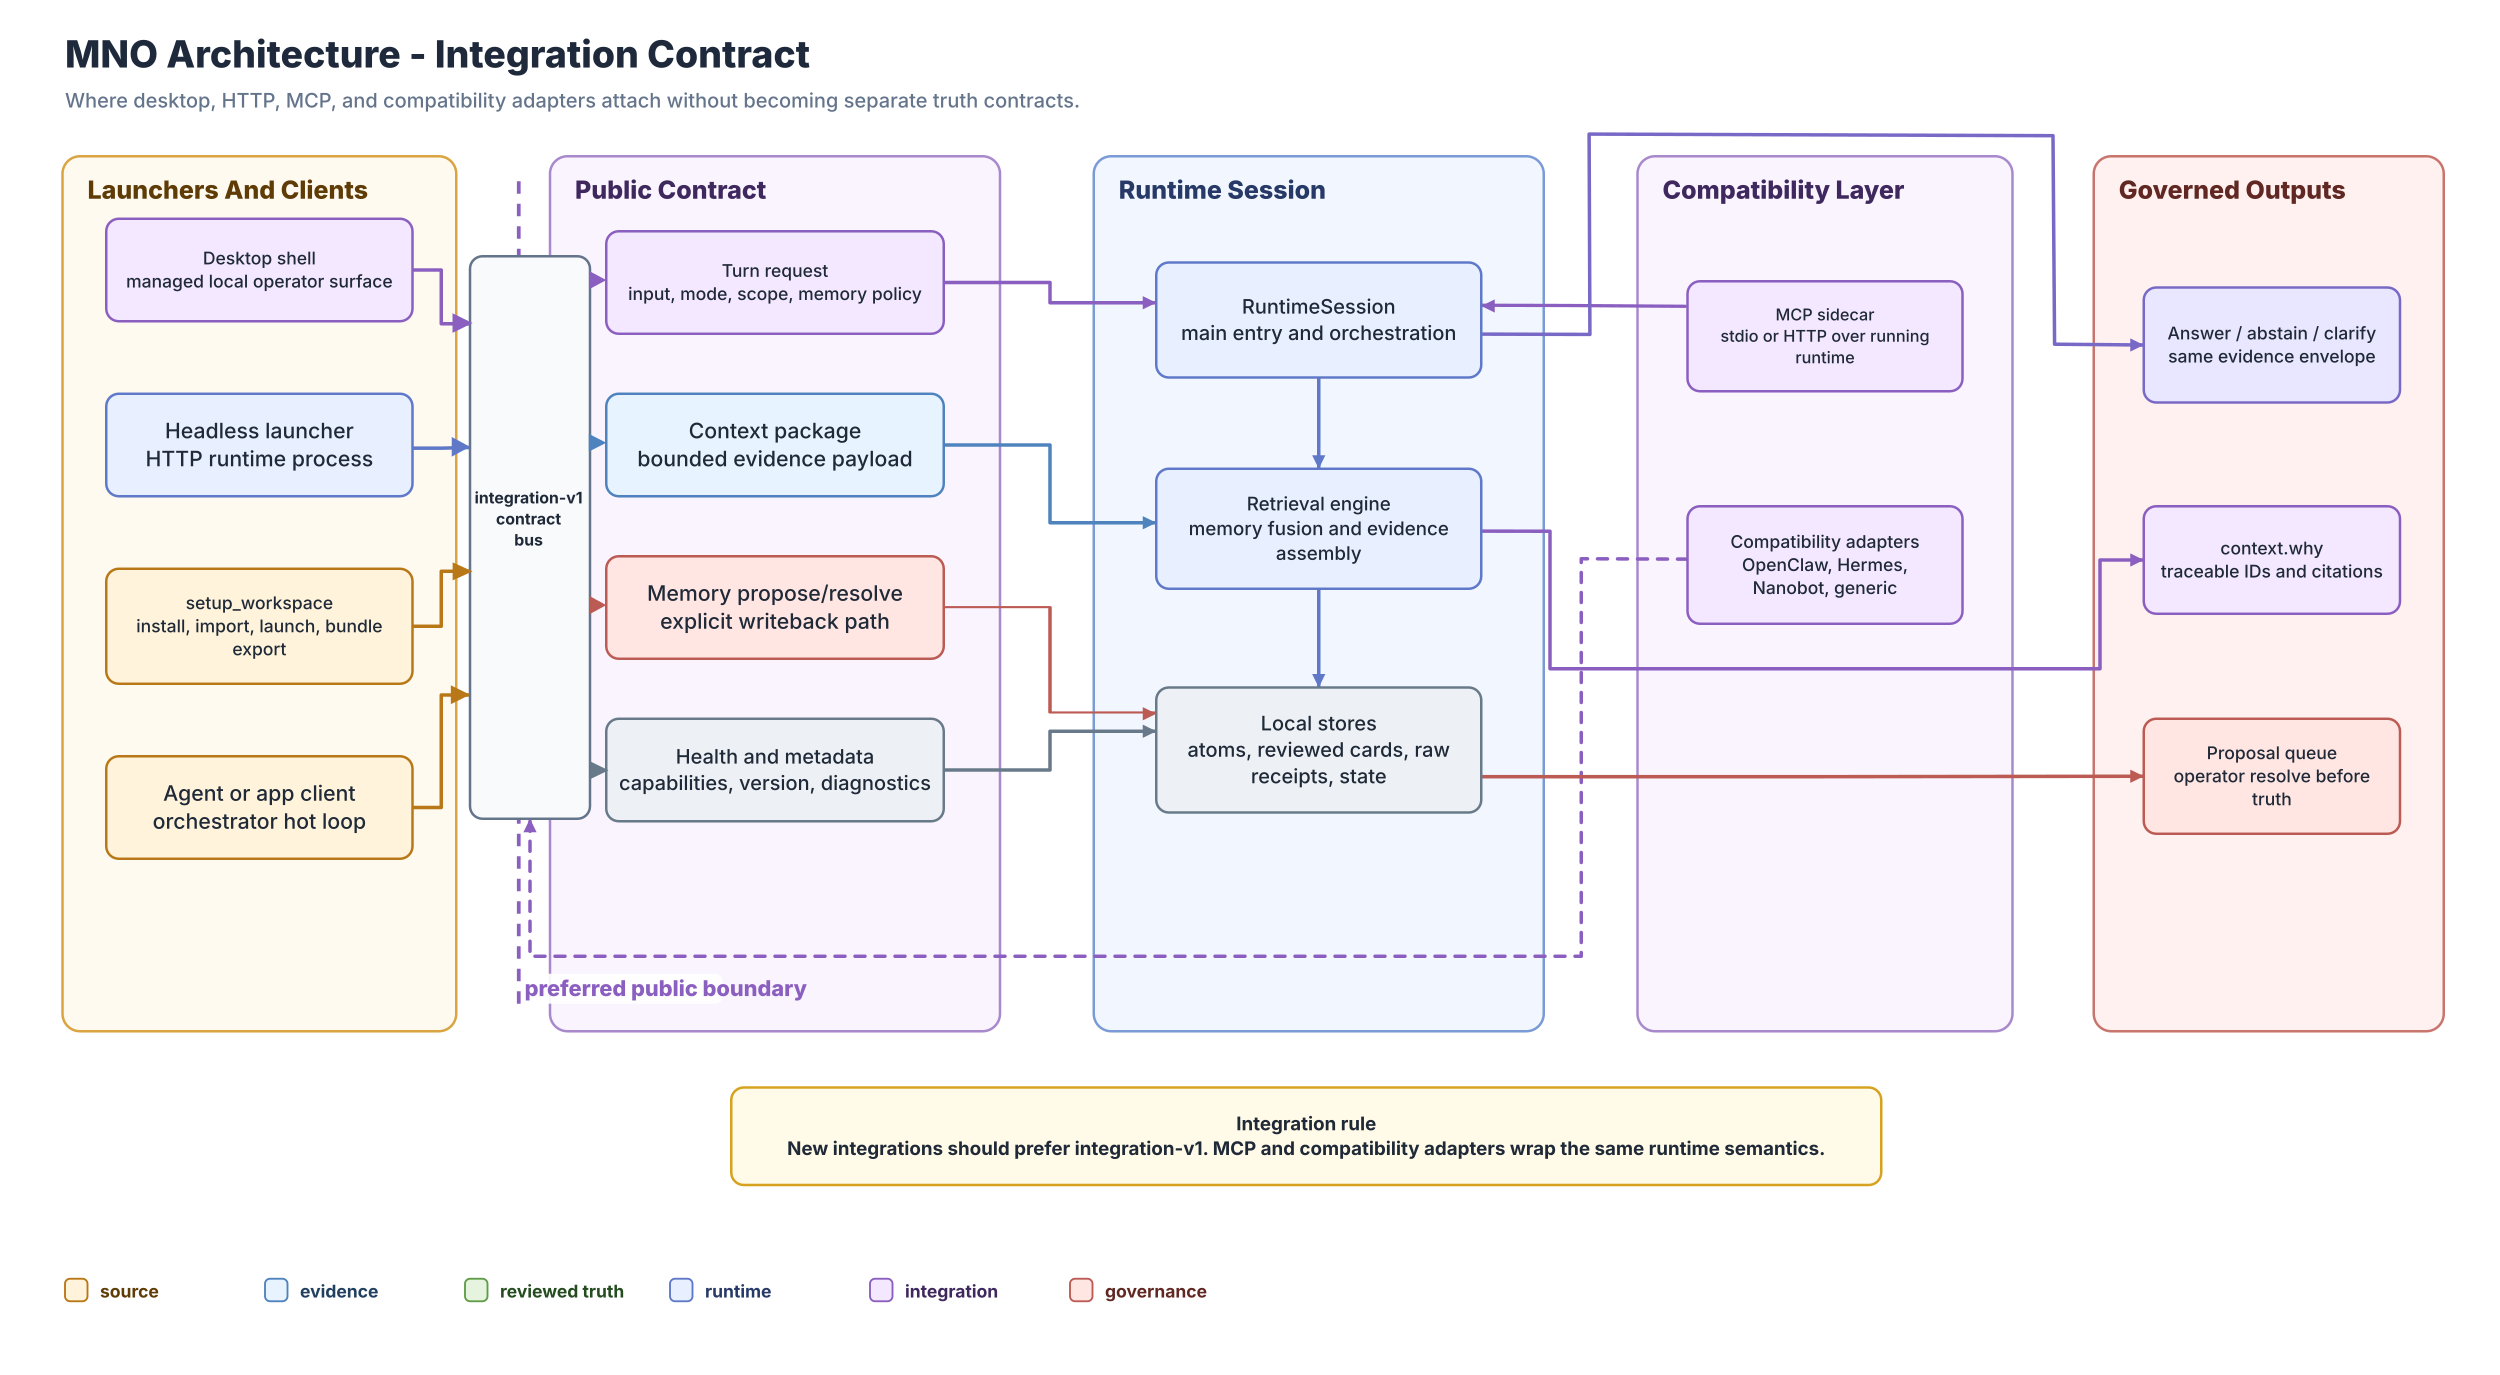
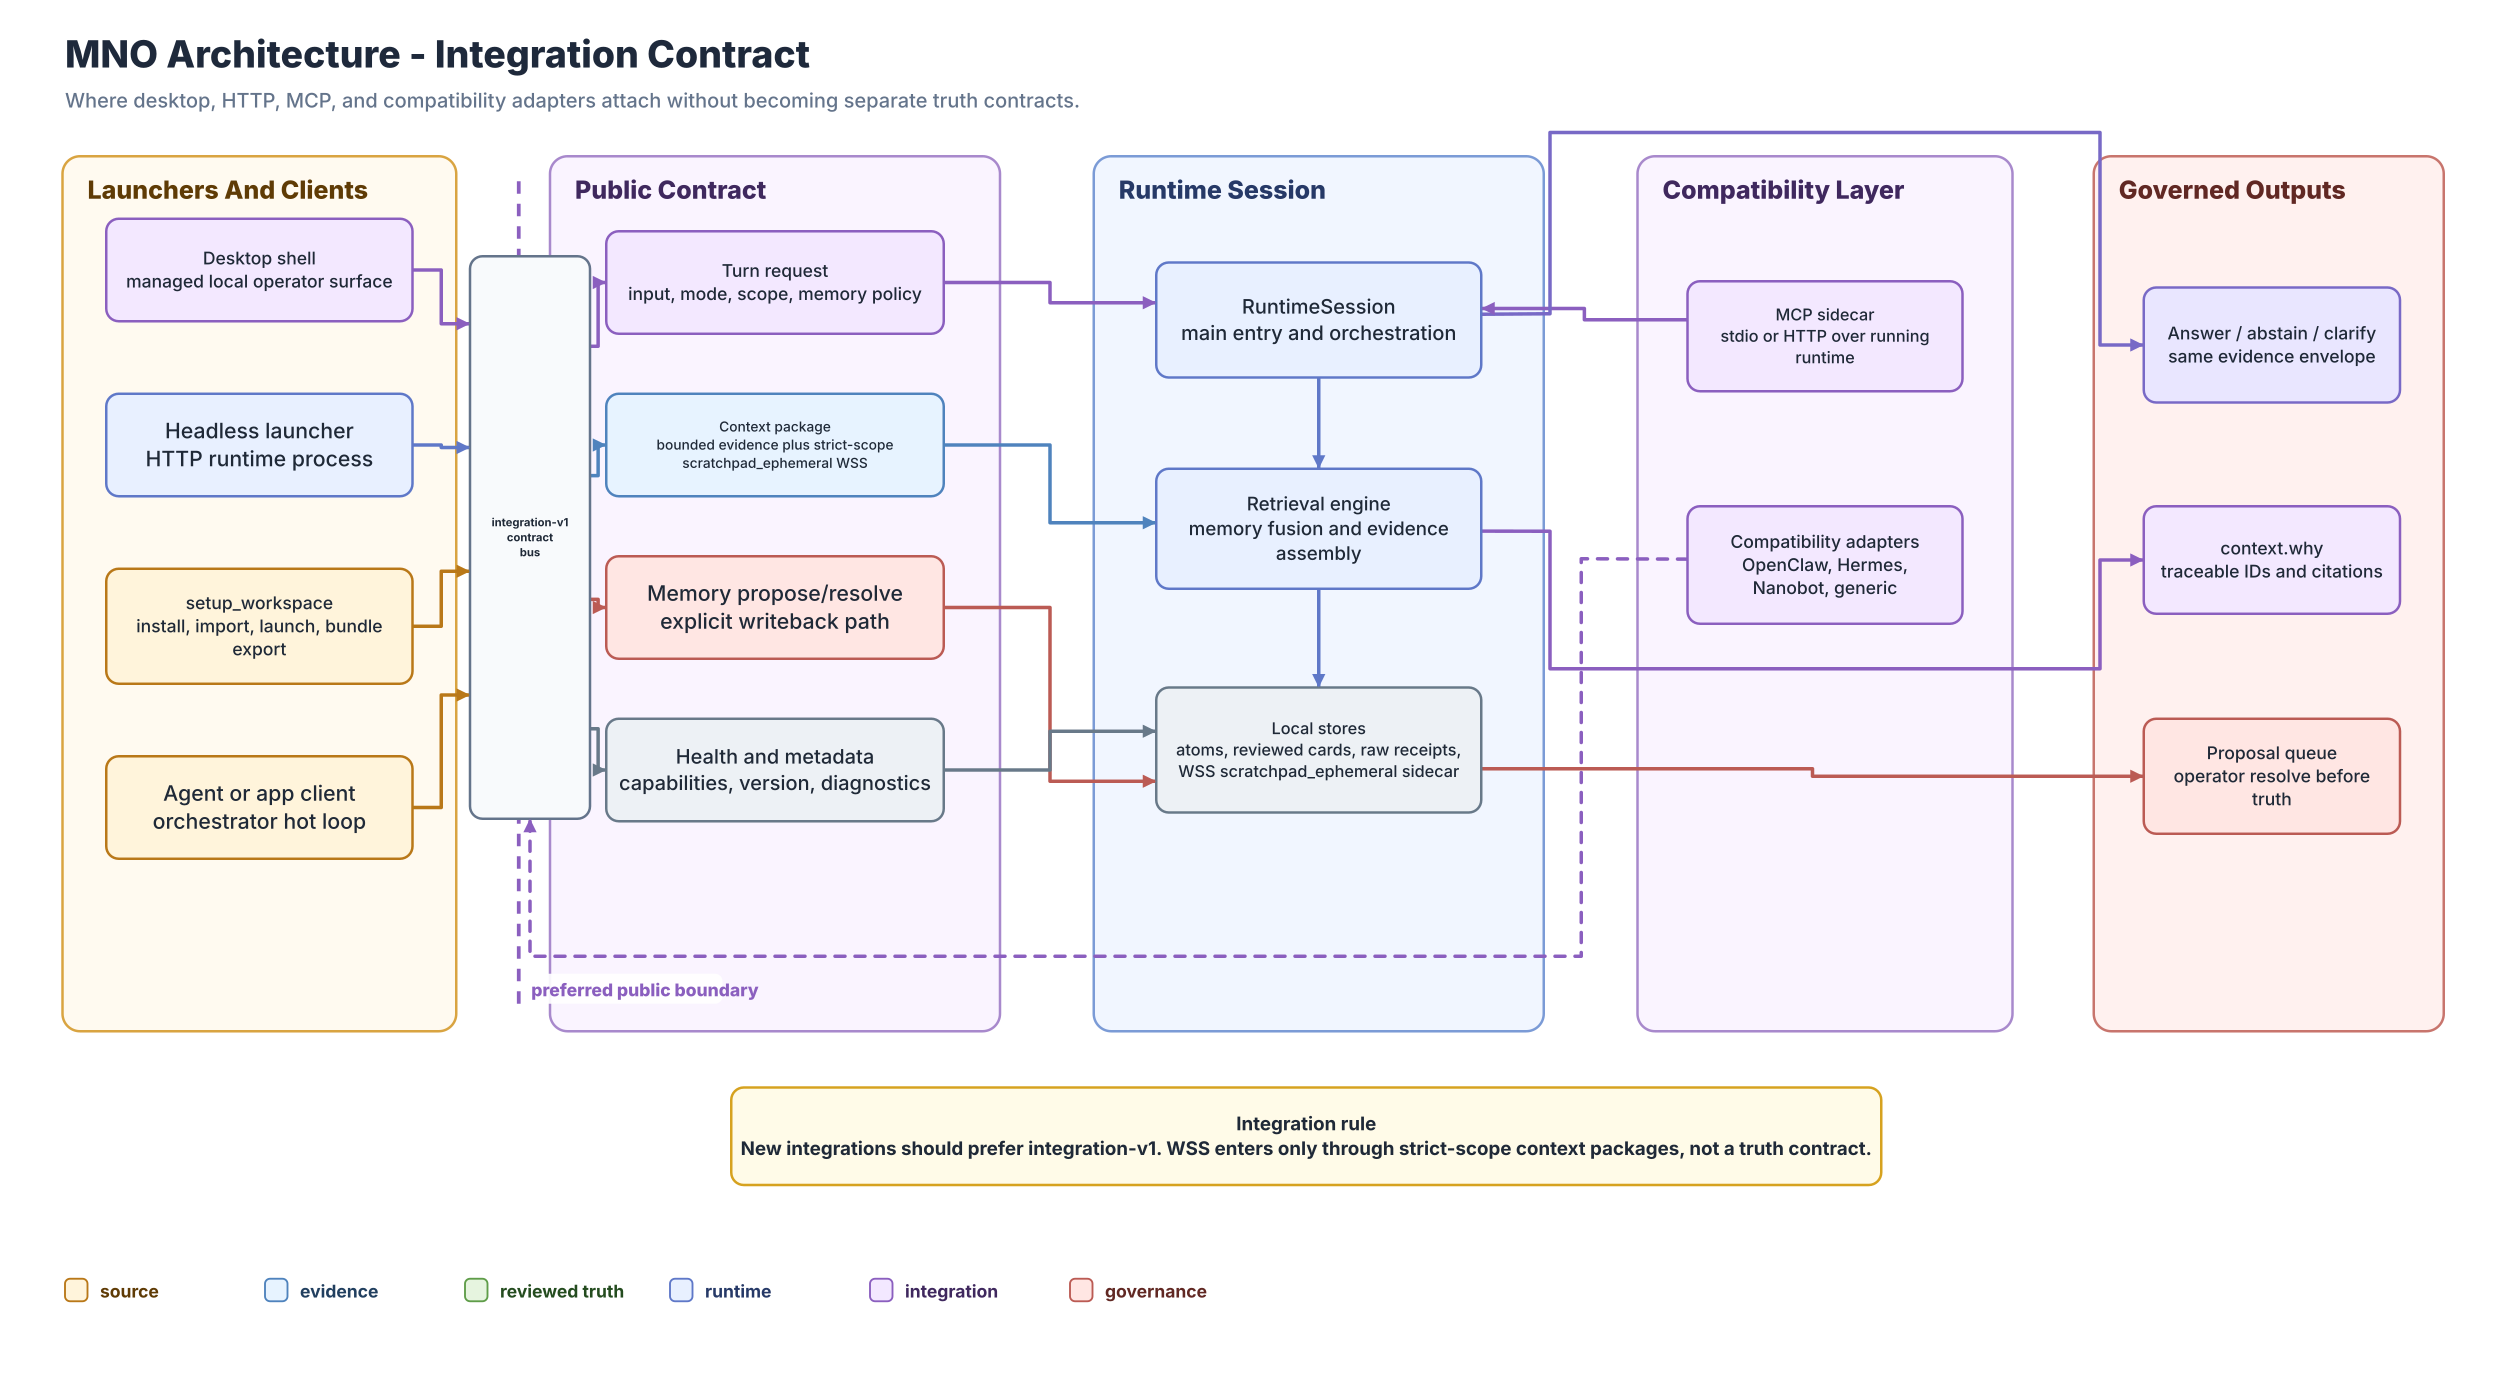
- <svg xmlns="http://www.w3.org/2000/svg" width="2000" height="1100" viewBox="0 0 2000 1100" role="img" aria-label="MNO Architecture - Integration Contract" version="1.1" id="svg91">
-   <defs id="defs91" />
-   <rect width="100%" height="100%" fill="#ffffff" id="rect1" />
-   <text x="52" y="54" font-family="Segoe UI, Inter, Arial, sans-serif" font-size="30" font-weight="800" fill="#1e293b" id="text1">MNO Architecture - Integration Contract</text>
-   <text x="52" y="86" font-family="Segoe UI, Inter, Arial, sans-serif" font-size="16" font-weight="500" fill="#64748b" id="text2">Where desktop, HTTP, MCP, and compatibility adapters attach without becoming separate truth contracts.</text>
-   <rect x="50" y="125" width="315" height="700" rx="14" fill="#fffaf0" stroke="#d9a441" stroke-width="2" id="rect2" />
-   <text x="70.0" y="159.0" font-family="Segoe UI, Inter, Arial, sans-serif" font-size="20" font-weight="800" fill="#5f3b05" id="text3">Launchers And Clients</text>
-   <rect x="440" y="125" width="360" height="700" rx="14" fill="#faf4ff" stroke="#a889cc" stroke-width="2" id="rect3" />
-   <text x="460.0" y="159.0" font-family="Segoe UI, Inter, Arial, sans-serif" font-size="20" font-weight="800" fill="#3f285e" id="text4">Public Contract</text>
-   <rect x="875" y="125" width="360" height="700" rx="14" fill="#f1f6ff" stroke="#7b9bd6" stroke-width="2" id="rect4" />
-   <text x="895.0" y="159.0" font-family="Segoe UI, Inter, Arial, sans-serif" font-size="20" font-weight="800" fill="#263967" id="text5">Runtime Session</text>
-   <rect x="1310" y="125" width="300" height="700" rx="14" fill="#faf4ff" stroke="#a889cc" stroke-width="2" id="rect5" />
-   <text x="1330.0" y="159.0" font-family="Segoe UI, Inter, Arial, sans-serif" font-size="20" font-weight="800" fill="#3f285e" id="text6">Compatibility Layer</text>
-   <rect x="1675" y="125" width="280" height="700" rx="14" fill="#fff1ef" stroke="#c8756d" stroke-width="2" id="rect6" />
-   <text x="1695.0" y="159.0" font-family="Segoe UI, Inter, Arial, sans-serif" font-size="20" font-weight="800" fill="#612823" id="text7">Governed Outputs</text>
-   <line x1="415.0" y1="145.0" x2="415.0" y2="805.0" stroke="#8b5fbf" stroke-width="3" stroke-dasharray="10 8" id="line7" />
-   <rect x="420.0" y="779.0" width="158" height="24" rx="6" fill="#ffffff" fill-opacity="0.92" id="rect7" />
-   <text x="419.693" y="796.84" font-family="'Segoe UI', Inter, Arial, sans-serif" font-size="17.388px" font-weight="800" fill="#8b5fbf" id="text8" style="stroke-width:1.242">preferred public boundary</text>
-   <polyline points="330.0,216.0 353.0,216.0 353.0,259.0 376.0,259.0" fill="none" stroke="#8b5fbf" stroke-width="2.8" stroke-linecap="round" stroke-linejoin="round" id="polyline8" />
-   <path id="polyline9" style="fill:none;stroke:#5f78c8;stroke-width:2.8;stroke-linecap:round;stroke-linejoin:round" d="m 329.364,358.544 h 23 L 376,358" />
-   <polyline points="330.0,501.0 353.0,501.0 353.0,457.0 376.0,457.0" fill="none" stroke="#b97818" stroke-width="2.8" stroke-linecap="round" stroke-linejoin="round" id="polyline10" />
-   <polyline points="330.0,646.0 353.0,646.0 353.0,556.0 376.0,556.0" fill="none" stroke="#b97818" stroke-width="2.8" stroke-linecap="round" stroke-linejoin="round" id="polyline11" />
-   <polyline points="755.0,226.0 840.0,226.0 840.0,242.2 925.0,242.2" fill="none" stroke="#8b5fbf" stroke-width="2.8" stroke-linecap="round" stroke-linejoin="round" id="polyline16" />
-   <polyline points="755.0,356.0 840.0,356.0 840.0,418.2 925.0,418.2" fill="none" stroke="#4f83bd" stroke-width="2.8" stroke-linecap="round" stroke-linejoin="round" id="polyline17" />
-   <polyline points="755.0,486.0 840.0,486.0 840.0,625.0 925.0,625.0" fill="none" stroke="#bb5b54" stroke-width="2.8" stroke-linecap="round" stroke-linejoin="round" id="polyline18" transform="matrix(1.003621,0,0,0.606401,-3.042018,190.9813)" />
-   <polyline points="755.0,616.0 840.0,616.0 840.0,585.0 925.0,585.0" fill="none" stroke="#687989" stroke-width="2.8" stroke-linecap="round" stroke-linejoin="round" id="polyline19" />
-   <polyline points="1055.0,302.0 1055.0,375.0" fill="none" stroke="#5f78c8" stroke-width="2.8" stroke-linecap="round" stroke-linejoin="round" id="polyline20" />
-   <polyline points="1055.0,471.0 1055.0,550.0" fill="none" stroke="#5f78c8" stroke-width="2.8" stroke-linecap="round" stroke-linejoin="round" id="polyline21" />
-   <path id="polyline22" transform="matrix(1.000522,0,0,0.9389143,-2.569649,4.85798)" style="fill:none;stroke:#8b5fbf;stroke-width:2.8;stroke-linecap:round;stroke-linejoin:round" d="m 1350,255.8 -95.848,-0.677 -68.517,-0.195" />
-   <polyline points="1350.0,447.3 1265.0,447.0 1265.0,765.0 424.0,765.0 424.0,655.0" fill="none" stroke="#8b5fbf" stroke-width="2.8" stroke-linecap="round" stroke-linejoin="round" stroke-dasharray="8 8" id="polyline23" />
-   <path id="polyline24" transform="matrix(1.002393,0,0,0.9999805,-4.10646,0.00373177)" style="fill:none;stroke:#7869c6;stroke-width:2.8;stroke-linecap:round;stroke-linejoin:round" d="m 1185.634,267.299 87.355,0.236 -0.634,-160.263 370.215,1.272 1.269,166.82 L 1715,276" />
-   <polyline points="1185.0,424.9 1240.0,425.0 1240.0,535.0 1680.0,535.0 1680.0,448.0 1715.0,448.0" fill="none" stroke="#8b5fbf" stroke-width="2.8" stroke-linecap="round" stroke-linejoin="round" id="polyline25" />
-   <path id="polyline26" style="fill:none;stroke:#bb5b54;stroke-width:2.8;stroke-linecap:round;stroke-linejoin:round" d="M 1184.364,621.359 H 1450 L 1715,621" />
-   <rect x="85" y="175" width="245" height="82" rx="10" fill="#f3e8ff" stroke="#8b5fbf" stroke-width="2" id="rect26" />
-   <g class="node-label" id="g27">
-     <text x="207.5" y="211.5" text-anchor="middle" font-family="Segoe UI, Inter, Arial, sans-serif" font-size="14" font-weight="500" fill="#1f2937" id="text26">Desktop shell</text>
-     <text x="207.5" y="230.0" text-anchor="middle" font-family="Segoe UI, Inter, Arial, sans-serif" font-size="14" font-weight="500" fill="#1f2937" id="text27">managed local operator surface</text>
+ <svg xmlns="http://www.w3.org/2000/svg" width="2000" height="1100" viewBox="0 0 2000 1100" role="img" aria-label="MNO Architecture - Integration Contract">
+   <rect width="100%" height="100%" fill="#ffffff" />
+   <text x="52" y="54" font-family="Segoe UI, Inter, Arial, sans-serif" font-size="30" font-weight="800" fill="#1e293b">MNO Architecture - Integration Contract</text>
+   <text x="52" y="86" font-family="Segoe UI, Inter, Arial, sans-serif" font-size="16" font-weight="500" fill="#64748b">Where desktop, HTTP, MCP, and compatibility adapters attach without becoming separate truth contracts.</text>
+   <rect x="50" y="125" width="315" height="700" rx="14" fill="#fffaf0" stroke="#d9a441" stroke-width="2" />
+   <text x="70.0" y="159.0" font-family="Segoe UI, Inter, Arial, sans-serif" font-size="20" font-weight="800" fill="#5f3b05">Launchers And Clients</text>
+   <rect x="440" y="125" width="360" height="700" rx="14" fill="#faf4ff" stroke="#a889cc" stroke-width="2" />
+   <text x="460.0" y="159.0" font-family="Segoe UI, Inter, Arial, sans-serif" font-size="20" font-weight="800" fill="#3f285e">Public Contract</text>
+   <rect x="875" y="125" width="360" height="700" rx="14" fill="#f1f6ff" stroke="#7b9bd6" stroke-width="2" />
+   <text x="895.0" y="159.0" font-family="Segoe UI, Inter, Arial, sans-serif" font-size="20" font-weight="800" fill="#263967">Runtime Session</text>
+   <rect x="1310" y="125" width="300" height="700" rx="14" fill="#faf4ff" stroke="#a889cc" stroke-width="2" />
+   <text x="1330.0" y="159.0" font-family="Segoe UI, Inter, Arial, sans-serif" font-size="20" font-weight="800" fill="#3f285e">Compatibility Layer</text>
+   <rect x="1675" y="125" width="280" height="700" rx="14" fill="#fff1ef" stroke="#c8756d" stroke-width="2" />
+   <text x="1695.0" y="159.0" font-family="Segoe UI, Inter, Arial, sans-serif" font-size="20" font-weight="800" fill="#612823">Governed Outputs</text>
+   <line x1="415.0" y1="145.0" x2="415.0" y2="805.0" stroke="#8b5fbf" stroke-width="3" stroke-dasharray="10 8" />
+   <rect x="420.0" y="779.0" width="158" height="24" rx="6" fill="#ffffff" fill-opacity="0.92" />
+   <text x="425.0" y="797.0" font-family="Segoe UI, Inter, Arial, sans-serif" font-size="14" font-weight="800" fill="#8b5fbf">preferred public boundary</text>
+   <polyline points="330.0,216.0 353.0,216.0 353.0,259.0 376.0,259.0" fill="none" stroke="#8b5fbf" stroke-width="2.8" stroke-linecap="round" stroke-linejoin="round" />
+   <polyline points="330.0,356.0 353.0,356.0 353.0,358.0 376.0,358.0" fill="none" stroke="#5f78c8" stroke-width="2.8" stroke-linecap="round" stroke-linejoin="round" />
+   <polyline points="330.0,501.0 353.0,501.0 353.0,457.0 376.0,457.0" fill="none" stroke="#b97818" stroke-width="2.8" stroke-linecap="round" stroke-linejoin="round" />
+   <polyline points="330.0,646.0 353.0,646.0 353.0,556.0 376.0,556.0" fill="none" stroke="#b97818" stroke-width="2.8" stroke-linecap="round" stroke-linejoin="round" />
+   <polyline points="472.0,277.0 478.5,277.0 478.5,226.0 485.0,226.0" fill="none" stroke="#8b5fbf" stroke-width="2.8" stroke-linecap="round" stroke-linejoin="round" />
+   <polyline points="472.0,380.5 478.5,380.5 478.5,356.0 485.0,356.0" fill="none" stroke="#4f83bd" stroke-width="2.8" stroke-linecap="round" stroke-linejoin="round" />
+   <polyline points="472.0,479.5 478.5,479.5 478.5,486.0 485.0,486.0" fill="none" stroke="#bb5b54" stroke-width="2.8" stroke-linecap="round" stroke-linejoin="round" />
+   <polyline points="472.0,583.0 478.5,583.0 478.5,616.0 485.0,616.0" fill="none" stroke="#687989" stroke-width="2.8" stroke-linecap="round" stroke-linejoin="round" />
+   <polyline points="755.0,226.0 840.0,226.0 840.0,242.2 925.0,242.2" fill="none" stroke="#8b5fbf" stroke-width="2.8" stroke-linecap="round" stroke-linejoin="round" />
+   <polyline points="755.0,356.0 840.0,356.0 840.0,418.2 925.0,418.2" fill="none" stroke="#4f83bd" stroke-width="2.8" stroke-linecap="round" stroke-linejoin="round" />
+   <polyline points="755.0,486.0 840.0,486.0 840.0,625.0 925.0,625.0" fill="none" stroke="#bb5b54" stroke-width="2.8" stroke-linecap="round" stroke-linejoin="round" />
+   <polyline points="755.0,616.0 840.0,616.0 840.0,585.0 925.0,585.0" fill="none" stroke="#687989" stroke-width="2.8" stroke-linecap="round" stroke-linejoin="round" />
+   <polyline points="1055.0,302.0 1055.0,375.0" fill="none" stroke="#5f78c8" stroke-width="2.8" stroke-linecap="round" stroke-linejoin="round" />
+   <polyline points="1055.0,471.0 1055.0,550.0" fill="none" stroke="#5f78c8" stroke-width="2.8" stroke-linecap="round" stroke-linejoin="round" />
+   <polyline points="1350.0,255.8 1267.5,255.8 1267.5,246.8 1185.0,246.8" fill="none" stroke="#8b5fbf" stroke-width="2.8" stroke-linecap="round" stroke-linejoin="round" />
+   <polyline points="1350.0,447.3 1265.0,447.0 1265.0,765.0 424.0,765.0 424.0,655.0" fill="none" stroke="#8b5fbf" stroke-width="2.8" stroke-linecap="round" stroke-linejoin="round" stroke-dasharray="8 8" />
+   <polyline points="1185.0,251.4 1240.0,251.0 1240.0,106.0 1680.0,106.0 1680.0,276.0 1715.0,276.0" fill="none" stroke="#7869c6" stroke-width="2.8" stroke-linecap="round" stroke-linejoin="round" />
+   <polyline points="1185.0,424.9 1240.0,425.0 1240.0,535.0 1680.0,535.0 1680.0,448.0 1715.0,448.0" fill="none" stroke="#8b5fbf" stroke-width="2.8" stroke-linecap="round" stroke-linejoin="round" />
+   <polyline points="1185.0,615.0 1450.0,615.0 1450.0,621.0 1715.0,621.0" fill="none" stroke="#bb5b54" stroke-width="2.8" stroke-linecap="round" stroke-linejoin="round" />
+   <rect x="85" y="175" width="245" height="82" rx="10" fill="#f3e8ff" stroke="#8b5fbf" stroke-width="2" />
+   <g class="node-label">
+     <text x="207.5" y="211.5" text-anchor="middle" font-family="Segoe UI, Inter, Arial, sans-serif" font-size="14" font-weight="500" fill="#1f2937">Desktop shell</text>
+     <text x="207.5" y="230.0" text-anchor="middle" font-family="Segoe UI, Inter, Arial, sans-serif" font-size="14" font-weight="500" fill="#1f2937">managed local operator surface</text>
  </g>
-   <rect x="85" y="315" width="245" height="82" rx="10" fill="#e8f0ff" stroke="#5f78c8" stroke-width="2" id="rect27" />
-   <g class="node-label" id="g29">
-     <text x="207.5" y="350.6" text-anchor="middle" font-family="Segoe UI, Inter, Arial, sans-serif" font-size="17" font-weight="500" fill="#1f2937" id="text28">Headless launcher</text>
-     <text x="207.5" y="373.0" text-anchor="middle" font-family="Segoe UI, Inter, Arial, sans-serif" font-size="17" font-weight="500" fill="#1f2937" id="text29">HTTP runtime process</text>
+   <rect x="85" y="315" width="245" height="82" rx="10" fill="#e8f0ff" stroke="#5f78c8" stroke-width="2" />
+   <g class="node-label">
+     <text x="207.5" y="350.6" text-anchor="middle" font-family="Segoe UI, Inter, Arial, sans-serif" font-size="17" font-weight="500" fill="#1f2937">Headless launcher</text>
+     <text x="207.5" y="373.0" text-anchor="middle" font-family="Segoe UI, Inter, Arial, sans-serif" font-size="17" font-weight="500" fill="#1f2937">HTTP runtime process</text>
  </g>
-   <rect x="85" y="455" width="245" height="92" rx="10" fill="#fff4db" stroke="#b97818" stroke-width="2" id="rect29" />
-   <g class="node-label" id="g32">
-     <text x="207.5" y="487.3" text-anchor="middle" font-family="Segoe UI, Inter, Arial, sans-serif" font-size="14" font-weight="500" fill="#1f2937" id="text30">setup_workspace</text>
-     <text x="207.5" y="505.8" text-anchor="middle" font-family="Segoe UI, Inter, Arial, sans-serif" font-size="14" font-weight="500" fill="#1f2937" id="text31">install, import, launch, bundle</text>
-     <text x="207.5" y="524.2" text-anchor="middle" font-family="Segoe UI, Inter, Arial, sans-serif" font-size="14" font-weight="500" fill="#1f2937" id="text32">export</text>
+   <rect x="85" y="455" width="245" height="92" rx="10" fill="#fff4db" stroke="#b97818" stroke-width="2" />
+   <g class="node-label">
+     <text x="207.5" y="487.3" text-anchor="middle" font-family="Segoe UI, Inter, Arial, sans-serif" font-size="14" font-weight="500" fill="#1f2937">setup_workspace</text>
+     <text x="207.5" y="505.8" text-anchor="middle" font-family="Segoe UI, Inter, Arial, sans-serif" font-size="14" font-weight="500" fill="#1f2937">install, import, launch, bundle</text>
+     <text x="207.5" y="524.2" text-anchor="middle" font-family="Segoe UI, Inter, Arial, sans-serif" font-size="14" font-weight="500" fill="#1f2937">export</text>
  </g>
-   <rect x="85" y="605" width="245" height="82" rx="10" fill="#fff4db" stroke="#b97818" stroke-width="2" id="rect32" />
-   <g class="node-label" id="g34">
-     <text x="207.5" y="640.6" text-anchor="middle" font-family="Segoe UI, Inter, Arial, sans-serif" font-size="17" font-weight="500" fill="#1f2937" id="text33">Agent or app client</text>
-     <text x="207.5" y="663.0" text-anchor="middle" font-family="Segoe UI, Inter, Arial, sans-serif" font-size="17" font-weight="500" fill="#1f2937" id="text34">orchestrator hot loop</text>
+   <rect x="85" y="605" width="245" height="82" rx="10" fill="#fff4db" stroke="#b97818" stroke-width="2" />
+   <g class="node-label">
+     <text x="207.5" y="640.6" text-anchor="middle" font-family="Segoe UI, Inter, Arial, sans-serif" font-size="17" font-weight="500" fill="#1f2937">Agent or app client</text>
+     <text x="207.5" y="663.0" text-anchor="middle" font-family="Segoe UI, Inter, Arial, sans-serif" font-size="17" font-weight="500" fill="#1f2937">orchestrator hot loop</text>
  </g>
-   <rect x="376" y="205" width="96" height="450" rx="10" fill="#f8fafc" stroke="#64748b" stroke-width="2" id="rect34" />
-   <g class="node-label" id="g37" transform="matrix(1.406416,0,0,1.406416,-173.4701,-189.388)">
-     <text x="424" y="421" text-anchor="middle" font-family="'Segoe UI', Inter, Arial, sans-serif" font-size="9px" font-weight="700" fill="#1f2937" id="text35">integration-v1</text>
-     <text x="424" y="433" text-anchor="middle" font-family="'Segoe UI', Inter, Arial, sans-serif" font-size="9px" font-weight="700" fill="#1f2937" id="text36">contract</text>
-     <text x="424" y="445" text-anchor="middle" font-family="'Segoe UI', Inter, Arial, sans-serif" font-size="9px" font-weight="700" fill="#1f2937" id="text37">bus</text>
+   <rect x="376" y="205" width="96" height="450" rx="10" fill="#f8fafc" stroke="#64748b" stroke-width="2" />
+   <g class="node-label">
+     <text x="424.0" y="421.0" text-anchor="middle" font-family="Segoe UI, Inter, Arial, sans-serif" font-size="9" font-weight="700" fill="#1f2937">integration-v1</text>
+     <text x="424.0" y="433.0" text-anchor="middle" font-family="Segoe UI, Inter, Arial, sans-serif" font-size="9" font-weight="700" fill="#1f2937">contract</text>
+     <text x="424.0" y="445.0" text-anchor="middle" font-family="Segoe UI, Inter, Arial, sans-serif" font-size="9" font-weight="700" fill="#1f2937">bus</text>
  </g>
-   <rect x="485" y="185" width="270" height="82" rx="10" fill="#f3e8ff" stroke="#8b5fbf" stroke-width="2" id="rect37" />
-   <g class="node-label" id="g39">
-     <text x="620.0" y="221.5" text-anchor="middle" font-family="Segoe UI, Inter, Arial, sans-serif" font-size="14" font-weight="500" fill="#1f2937" id="text38">Turn request</text>
-     <text x="620.0" y="240.0" text-anchor="middle" font-family="Segoe UI, Inter, Arial, sans-serif" font-size="14" font-weight="500" fill="#1f2937" id="text39">input, mode, scope, memory policy</text>
+   <rect x="485" y="185" width="270" height="82" rx="10" fill="#f3e8ff" stroke="#8b5fbf" stroke-width="2" />
+   <g class="node-label">
+     <text x="620.0" y="221.5" text-anchor="middle" font-family="Segoe UI, Inter, Arial, sans-serif" font-size="14" font-weight="500" fill="#1f2937">Turn request</text>
+     <text x="620.0" y="240.0" text-anchor="middle" font-family="Segoe UI, Inter, Arial, sans-serif" font-size="14" font-weight="500" fill="#1f2937">input, mode, scope, memory policy</text>
  </g>
-   <rect x="485" y="315" width="270" height="82" rx="10" fill="#e7f3ff" stroke="#4f83bd" stroke-width="2" id="rect39" />
-   <g class="node-label" id="g41">
-     <text x="620.0" y="350.6" text-anchor="middle" font-family="Segoe UI, Inter, Arial, sans-serif" font-size="17" font-weight="500" fill="#1f2937" id="text40">Context package</text>
-     <text x="620.0" y="373.0" text-anchor="middle" font-family="Segoe UI, Inter, Arial, sans-serif" font-size="17" font-weight="500" fill="#1f2937" id="text41">bounded evidence payload</text>
+   <rect x="485" y="315" width="270" height="82" rx="10" fill="#e7f3ff" stroke="#4f83bd" stroke-width="2" />
+   <g class="node-label">
+     <text x="620.0" y="345.2" text-anchor="middle" font-family="Segoe UI, Inter, Arial, sans-serif" font-size="11" font-weight="500" fill="#1f2937">Context package</text>
+     <text x="620.0" y="359.7" text-anchor="middle" font-family="Segoe UI, Inter, Arial, sans-serif" font-size="11" font-weight="500" fill="#1f2937">bounded evidence plus strict-scope</text>
+     <text x="620.0" y="374.3" text-anchor="middle" font-family="Segoe UI, Inter, Arial, sans-serif" font-size="11" font-weight="500" fill="#1f2937">scratchpad_ephemeral WSS</text>
  </g>
-   <rect x="485" y="445" width="270" height="82" rx="10" fill="#ffe6e3" stroke="#bb5b54" stroke-width="2" id="rect41" />
-   <g class="node-label" id="g43">
-     <text x="620.0" y="480.6" text-anchor="middle" font-family="Segoe UI, Inter, Arial, sans-serif" font-size="17" font-weight="500" fill="#1f2937" id="text42">Memory propose/resolve</text>
-     <text x="620.0" y="503.0" text-anchor="middle" font-family="Segoe UI, Inter, Arial, sans-serif" font-size="17" font-weight="500" fill="#1f2937" id="text43">explicit writeback path</text>
+   <rect x="485" y="445" width="270" height="82" rx="10" fill="#ffe6e3" stroke="#bb5b54" stroke-width="2" />
+   <g class="node-label">
+     <text x="620.0" y="480.6" text-anchor="middle" font-family="Segoe UI, Inter, Arial, sans-serif" font-size="17" font-weight="500" fill="#1f2937">Memory propose/resolve</text>
+     <text x="620.0" y="503.0" text-anchor="middle" font-family="Segoe UI, Inter, Arial, sans-serif" font-size="17" font-weight="500" fill="#1f2937">explicit writeback path</text>
  </g>
-   <rect x="485" y="575" width="270" height="82" rx="10" fill="#edf1f5" stroke="#687989" stroke-width="2" id="rect43" />
-   <g class="node-label" id="g45">
-     <text x="620.0" y="610.9" text-anchor="middle" font-family="Segoe UI, Inter, Arial, sans-serif" font-size="16" font-weight="500" fill="#1f2937" id="text44">Health and metadata</text>
-     <text x="620.0" y="632.0" text-anchor="middle" font-family="Segoe UI, Inter, Arial, sans-serif" font-size="16" font-weight="500" fill="#1f2937" id="text45">capabilities, version, diagnostics</text>
+   <rect x="485" y="575" width="270" height="82" rx="10" fill="#edf1f5" stroke="#687989" stroke-width="2" />
+   <g class="node-label">
+     <text x="620.0" y="610.9" text-anchor="middle" font-family="Segoe UI, Inter, Arial, sans-serif" font-size="16" font-weight="500" fill="#1f2937">Health and metadata</text>
+     <text x="620.0" y="632.0" text-anchor="middle" font-family="Segoe UI, Inter, Arial, sans-serif" font-size="16" font-weight="500" fill="#1f2937">capabilities, version, diagnostics</text>
  </g>
-   <rect x="925" y="210" width="260" height="92" rx="10" fill="#e8f0ff" stroke="#5f78c8" stroke-width="2" id="rect45" />
-   <g class="node-label" id="g47">
-     <text x="1055.0" y="250.9" text-anchor="middle" font-family="Segoe UI, Inter, Arial, sans-serif" font-size="16" font-weight="500" fill="#1f2937" id="text46">RuntimeSession</text>
-     <text x="1055.0" y="272.0" text-anchor="middle" font-family="Segoe UI, Inter, Arial, sans-serif" font-size="16" font-weight="500" fill="#1f2937" id="text47">main entry and orchestration</text>
+   <rect x="925" y="210" width="260" height="92" rx="10" fill="#e8f0ff" stroke="#5f78c8" stroke-width="2" />
+   <g class="node-label">
+     <text x="1055.0" y="250.9" text-anchor="middle" font-family="Segoe UI, Inter, Arial, sans-serif" font-size="16" font-weight="500" fill="#1f2937">RuntimeSession</text>
+     <text x="1055.0" y="272.0" text-anchor="middle" font-family="Segoe UI, Inter, Arial, sans-serif" font-size="16" font-weight="500" fill="#1f2937">main entry and orchestration</text>
  </g>
-   <rect x="925" y="375" width="260" height="96" rx="10" fill="#e8f0ff" stroke="#5f78c8" stroke-width="2" id="rect47" />
-   <g class="node-label" id="g50">
-     <text x="1055.0" y="408.3" text-anchor="middle" font-family="Segoe UI, Inter, Arial, sans-serif" font-size="15" font-weight="500" fill="#1f2937" id="text48">Retrieval engine</text>
-     <text x="1055.0" y="428.1" text-anchor="middle" font-family="Segoe UI, Inter, Arial, sans-serif" font-size="15" font-weight="500" fill="#1f2937" id="text49">memory fusion and evidence</text>
-     <text x="1055.0" y="447.9" text-anchor="middle" font-family="Segoe UI, Inter, Arial, sans-serif" font-size="15" font-weight="500" fill="#1f2937" id="text50">assembly</text>
+   <rect x="925" y="375" width="260" height="96" rx="10" fill="#e8f0ff" stroke="#5f78c8" stroke-width="2" />
+   <g class="node-label">
+     <text x="1055.0" y="408.3" text-anchor="middle" font-family="Segoe UI, Inter, Arial, sans-serif" font-size="15" font-weight="500" fill="#1f2937">Retrieval engine</text>
+     <text x="1055.0" y="428.1" text-anchor="middle" font-family="Segoe UI, Inter, Arial, sans-serif" font-size="15" font-weight="500" fill="#1f2937">memory fusion and evidence</text>
+     <text x="1055.0" y="447.9" text-anchor="middle" font-family="Segoe UI, Inter, Arial, sans-serif" font-size="15" font-weight="500" fill="#1f2937">assembly</text>
  </g>
-   <rect x="925" y="550" width="260" height="100" rx="10" fill="#edf1f5" stroke="#687989" stroke-width="2" id="rect50" />
-   <g class="node-label" id="g53">
-     <text x="1055.0" y="584.3" text-anchor="middle" font-family="Segoe UI, Inter, Arial, sans-serif" font-size="16" font-weight="500" fill="#1f2937" id="text51">Local stores</text>
-     <text x="1055.0" y="605.4" text-anchor="middle" font-family="Segoe UI, Inter, Arial, sans-serif" font-size="16" font-weight="500" fill="#1f2937" id="text52">atoms, reviewed cards, raw</text>
-     <text x="1055.0" y="626.6" text-anchor="middle" font-family="Segoe UI, Inter, Arial, sans-serif" font-size="16" font-weight="500" fill="#1f2937" id="text53">receipts, state</text>
+   <rect x="925" y="550" width="260" height="100" rx="10" fill="#edf1f5" stroke="#687989" stroke-width="2" />
+   <g class="node-label">
+     <text x="1055.0" y="587.3" text-anchor="middle" font-family="Segoe UI, Inter, Arial, sans-serif" font-size="13" font-weight="500" fill="#1f2937">Local stores</text>
+     <text x="1055.0" y="604.4" text-anchor="middle" font-family="Segoe UI, Inter, Arial, sans-serif" font-size="13" font-weight="500" fill="#1f2937">atoms, reviewed cards, raw receipts,</text>
+     <text x="1055.0" y="621.6" text-anchor="middle" font-family="Segoe UI, Inter, Arial, sans-serif" font-size="13" font-weight="500" fill="#1f2937">WSS scratchpad_ephemeral sidecar</text>
  </g>
-   <rect x="1350" y="225" width="220" height="88" rx="10" fill="#f3e8ff" stroke="#8b5fbf" stroke-width="2" id="rect53" />
-   <g class="node-label" id="g56">
-     <text x="1460.0" y="256.3" text-anchor="middle" font-family="Segoe UI, Inter, Arial, sans-serif" font-size="13" font-weight="500" fill="#1f2937" id="text54">MCP sidecar</text>
-     <text x="1460.0" y="273.4" text-anchor="middle" font-family="Segoe UI, Inter, Arial, sans-serif" font-size="13" font-weight="500" fill="#1f2937" id="text55">stdio or HTTP over running</text>
-     <text x="1460.0" y="290.6" text-anchor="middle" font-family="Segoe UI, Inter, Arial, sans-serif" font-size="13" font-weight="500" fill="#1f2937" id="text56">runtime</text>
+   <rect x="1350" y="225" width="220" height="88" rx="10" fill="#f3e8ff" stroke="#8b5fbf" stroke-width="2" />
+   <g class="node-label">
+     <text x="1460.0" y="256.3" text-anchor="middle" font-family="Segoe UI, Inter, Arial, sans-serif" font-size="13" font-weight="500" fill="#1f2937">MCP sidecar</text>
+     <text x="1460.0" y="273.4" text-anchor="middle" font-family="Segoe UI, Inter, Arial, sans-serif" font-size="13" font-weight="500" fill="#1f2937">stdio or HTTP over running</text>
+     <text x="1460.0" y="290.6" text-anchor="middle" font-family="Segoe UI, Inter, Arial, sans-serif" font-size="13" font-weight="500" fill="#1f2937">runtime</text>
  </g>
-   <rect x="1350" y="405" width="220" height="94" rx="10" fill="#f3e8ff" stroke="#8b5fbf" stroke-width="2" id="rect56" />
-   <g class="node-label" id="g59">
-     <text x="1460.0" y="438.3" text-anchor="middle" font-family="Segoe UI, Inter, Arial, sans-serif" font-size="14" font-weight="500" fill="#1f2937" id="text57">Compatibility adapters</text>
-     <text x="1460.0" y="456.8" text-anchor="middle" font-family="Segoe UI, Inter, Arial, sans-serif" font-size="14" font-weight="500" fill="#1f2937" id="text58">OpenClaw, Hermes,</text>
-     <text x="1460.0" y="475.2" text-anchor="middle" font-family="Segoe UI, Inter, Arial, sans-serif" font-size="14" font-weight="500" fill="#1f2937" id="text59">Nanobot, generic</text>
+   <rect x="1350" y="405" width="220" height="94" rx="10" fill="#f3e8ff" stroke="#8b5fbf" stroke-width="2" />
+   <g class="node-label">
+     <text x="1460.0" y="438.3" text-anchor="middle" font-family="Segoe UI, Inter, Arial, sans-serif" font-size="14" font-weight="500" fill="#1f2937">Compatibility adapters</text>
+     <text x="1460.0" y="456.8" text-anchor="middle" font-family="Segoe UI, Inter, Arial, sans-serif" font-size="14" font-weight="500" fill="#1f2937">OpenClaw, Hermes,</text>
+     <text x="1460.0" y="475.2" text-anchor="middle" font-family="Segoe UI, Inter, Arial, sans-serif" font-size="14" font-weight="500" fill="#1f2937">Nanobot, generic</text>
  </g>
-   <rect x="1715" y="230" width="205" height="92" rx="10" fill="#e9e6ff" stroke="#7869c6" stroke-width="2" id="rect59" />
-   <g class="node-label" id="g61">
-     <text x="1817.5" y="271.5" text-anchor="middle" font-family="Segoe UI, Inter, Arial, sans-serif" font-size="14" font-weight="500" fill="#1f2937" id="text60">Answer / abstain / clarify</text>
-     <text x="1817.5" y="290.0" text-anchor="middle" font-family="Segoe UI, Inter, Arial, sans-serif" font-size="14" font-weight="500" fill="#1f2937" id="text61">same evidence envelope</text>
+   <rect x="1715" y="230" width="205" height="92" rx="10" fill="#e9e6ff" stroke="#7869c6" stroke-width="2" />
+   <g class="node-label">
+     <text x="1817.5" y="271.5" text-anchor="middle" font-family="Segoe UI, Inter, Arial, sans-serif" font-size="14" font-weight="500" fill="#1f2937">Answer / abstain / clarify</text>
+     <text x="1817.5" y="290.0" text-anchor="middle" font-family="Segoe UI, Inter, Arial, sans-serif" font-size="14" font-weight="500" fill="#1f2937">same evidence envelope</text>
  </g>
-   <rect x="1715" y="405" width="205" height="86" rx="10" fill="#f3e8ff" stroke="#8b5fbf" stroke-width="2" id="rect61" />
-   <g class="node-label" id="g63">
-     <text x="1817.5" y="443.5" text-anchor="middle" font-family="Segoe UI, Inter, Arial, sans-serif" font-size="14" font-weight="500" fill="#1f2937" id="text62">context.why</text>
-     <text x="1817.5" y="462.0" text-anchor="middle" font-family="Segoe UI, Inter, Arial, sans-serif" font-size="14" font-weight="500" fill="#1f2937" id="text63">traceable IDs and citations</text>
+   <rect x="1715" y="405" width="205" height="86" rx="10" fill="#f3e8ff" stroke="#8b5fbf" stroke-width="2" />
+   <g class="node-label">
+     <text x="1817.5" y="443.5" text-anchor="middle" font-family="Segoe UI, Inter, Arial, sans-serif" font-size="14" font-weight="500" fill="#1f2937">context.why</text>
+     <text x="1817.5" y="462.0" text-anchor="middle" font-family="Segoe UI, Inter, Arial, sans-serif" font-size="14" font-weight="500" fill="#1f2937">traceable IDs and citations</text>
  </g>
-   <rect x="1715" y="575" width="205" height="92" rx="10" fill="#ffe6e3" stroke="#bb5b54" stroke-width="2" id="rect63" />
-   <g class="node-label" id="g66">
-     <text x="1817.5" y="607.3" text-anchor="middle" font-family="Segoe UI, Inter, Arial, sans-serif" font-size="14" font-weight="500" fill="#1f2937" id="text64">Proposal queue</text>
-     <text x="1817.5" y="625.8" text-anchor="middle" font-family="Segoe UI, Inter, Arial, sans-serif" font-size="14" font-weight="500" fill="#1f2937" id="text65">operator resolve before</text>
-     <text x="1817.5" y="644.2" text-anchor="middle" font-family="Segoe UI, Inter, Arial, sans-serif" font-size="14" font-weight="500" fill="#1f2937" id="text66">truth</text>
+   <rect x="1715" y="575" width="205" height="92" rx="10" fill="#ffe6e3" stroke="#bb5b54" stroke-width="2" />
+   <g class="node-label">
+     <text x="1817.5" y="607.3" text-anchor="middle" font-family="Segoe UI, Inter, Arial, sans-serif" font-size="14" font-weight="500" fill="#1f2937">Proposal queue</text>
+     <text x="1817.5" y="625.8" text-anchor="middle" font-family="Segoe UI, Inter, Arial, sans-serif" font-size="14" font-weight="500" fill="#1f2937">operator resolve before</text>
+     <text x="1817.5" y="644.2" text-anchor="middle" font-family="Segoe UI, Inter, Arial, sans-serif" font-size="14" font-weight="500" fill="#1f2937">truth</text>
  </g>
-   <rect x="585" y="870" width="920" height="78" rx="10" fill="#fffbe8" stroke="#d6a21f" stroke-width="2" id="rect66" />
-   <g class="node-label" id="g68">
-     <text x="1045.0" y="904.2" text-anchor="middle" font-family="Segoe UI, Inter, Arial, sans-serif" font-size="15" font-weight="700" fill="#1f2937" id="text67">Integration rule</text>
-     <text x="1045.0" y="924.0" text-anchor="middle" font-family="Segoe UI, Inter, Arial, sans-serif" font-size="15" font-weight="700" fill="#1f2937" id="text68">New integrations should prefer integration-v1. MCP and compatibility adapters wrap the same runtime semantics.</text>
+   <rect x="585" y="870" width="920" height="78" rx="10" fill="#fffbe8" stroke="#d6a21f" stroke-width="2" />
+   <g class="node-label">
+     <text x="1045.0" y="904.2" text-anchor="middle" font-family="Segoe UI, Inter, Arial, sans-serif" font-size="15" font-weight="700" fill="#1f2937">Integration rule</text>
+     <text x="1045.0" y="924.0" text-anchor="middle" font-family="Segoe UI, Inter, Arial, sans-serif" font-size="15" font-weight="700" fill="#1f2937">New integrations should prefer integration-v1. WSS enters only through strict-scope context packages, not a truth contract.</text>
  </g>
-   <polygon points="376,259 365.2,264.3 365.2,253.7 " fill="#8b5fbf" id="polygon68" transform="matrix(1.479947,0,0,1.479947,-178.4601,-124.85)" />
-   <polygon points="365.2,363.3 365.2,352.7 376,358 " fill="#5f78c8" id="polygon69" transform="matrix(1.353295,0,0,1.479947,-132.8387,-172.3648)" />
-   <polygon points="365.2,462.3 365.2,451.7 376,457 " fill="#b97818" id="polygon70" transform="matrix(1.471059,0,0,1.35996,-175.1183,-164.4097)" />
-   <polygon points="365.2,550.7 376,556 365.2,561.3 " fill="#b97818" id="polygon71" transform="matrix(1.419954,0,0,1.419954,-157.9026,-233.7201)" />
-   <polygon points="474.2,231.3 474.2,220.7 485,226 " fill="#8b5fbf" id="polygon72" transform="matrix(1.249817,0,0,1.360585,-121.1612,-83.40326)" />
-   <polygon points="474.2,361.3 474.2,350.7 485,356 " fill="#4f83bd" id="polygon73" transform="matrix(1.291453,0,0,1.339374,-141.3547,-122.6158)" />
-   <polygon points="474.2,491.3 474.2,480.7 485,486 " fill="#bb5b54" id="polygon74" transform="matrix(1.228999,0,0,1.360585,-111.0644,-177.1553)" />
-   <polygon points="474.2,610.7 485,616 474.2,621.3 " fill="#687989" id="polygon75" transform="matrix(1.312271,0,0,1.296952,-149.6528,-182.6977)" />
-   <polygon points="925.0,242.2 914.2,247.5 914.2,236.9" fill="#8b5fbf" id="polygon76" />
-   <polygon points="925.0,418.2 914.2,423.5 914.2,412.9" fill="#4f83bd" id="polygon77" />
-   <polygon points="914.2,619.7 925,625 914.2,630.3 " fill="#bb5b54" id="polygon78" transform="translate(0,-54)" />
-   <polygon points="925.0,585.0 914.2,590.3 914.2,579.7" fill="#687989" id="polygon79" />
-   <polygon points="1055.0,375.0 1049.7,364.2 1060.3,364.2" fill="#5f78c8" id="polygon80" />
-   <polygon points="1055.0,550.0 1049.7,539.2 1060.3,539.2" fill="#5f78c8" id="polygon81" />
-   <polygon points="1185,246.8 1195.8,241.5 1195.8,252.1 " fill="#8b5fbf" id="polygon82" transform="translate(0,-2)" />
-   <polygon points="424.0,655.0 429.3,665.8 418.7,665.8" fill="#8b5fbf" id="polygon83" />
-   <polygon points="1715.0,276.0 1704.2,281.3 1704.2,270.7" fill="#7869c6" id="polygon84" />
-   <polygon points="1715.0,448.0 1704.2,453.3 1704.2,442.7" fill="#8b5fbf" id="polygon85" />
-   <polygon points="1715.0,621.0 1704.2,626.3 1704.2,615.7" fill="#bb5b54" id="polygon86" />
-   <rect x="52.0" y="1023.0" width="18" height="18" rx="4" fill="#fff4db" stroke="#b97818" stroke-width="1.5" id="rect86" />
-   <text x="80.0" y="1038.0" font-family="Segoe UI, Inter, Arial, sans-serif" font-size="14" font-weight="700" fill="#5f3b05" id="text86">source</text>
-   <rect x="212.0" y="1023.0" width="18" height="18" rx="4" fill="#e7f3ff" stroke="#4f83bd" stroke-width="1.5" id="rect87" />
-   <text x="240.0" y="1038.0" font-family="Segoe UI, Inter, Arial, sans-serif" font-size="14" font-weight="700" fill="#213f5f" id="text87">evidence</text>
-   <rect x="372.0" y="1023.0" width="18" height="18" rx="4" fill="#e6f4df" stroke="#5f9d49" stroke-width="1.5" id="rect88" />
-   <text x="400.0" y="1038.0" font-family="Segoe UI, Inter, Arial, sans-serif" font-size="14" font-weight="700" fill="#244c1f" id="text88">reviewed truth</text>
-   <rect x="536.0" y="1023.0" width="18" height="18" rx="4" fill="#e8f0ff" stroke="#5f78c8" stroke-width="1.5" id="rect89" />
-   <text x="564.0" y="1038.0" font-family="Segoe UI, Inter, Arial, sans-serif" font-size="14" font-weight="700" fill="#263967" id="text89">runtime</text>
-   <rect x="696.0" y="1023.0" width="18" height="18" rx="4" fill="#f3e8ff" stroke="#8b5fbf" stroke-width="1.5" id="rect90" />
-   <text x="724.0" y="1038.0" font-family="Segoe UI, Inter, Arial, sans-serif" font-size="14" font-weight="700" fill="#3f285e" id="text90">integration</text>
-   <rect x="856.0" y="1023.0" width="18" height="18" rx="4" fill="#ffe6e3" stroke="#bb5b54" stroke-width="1.5" id="rect91" />
-   <text x="884.0" y="1038.0" font-family="Segoe UI, Inter, Arial, sans-serif" font-size="14" font-weight="700" fill="#612823" id="text91">governance</text>
+   <polygon points="376.0,259.0 365.2,264.3 365.2,253.7" fill="#8b5fbf" />
+   <polygon points="376.0,358.0 365.2,363.3 365.2,352.7" fill="#5f78c8" />
+   <polygon points="376.0,457.0 365.2,462.3 365.2,451.7" fill="#b97818" />
+   <polygon points="376.0,556.0 365.2,561.3 365.2,550.7" fill="#b97818" />
+   <polygon points="485.0,226.0 474.2,231.3 474.2,220.7" fill="#8b5fbf" />
+   <polygon points="485.0,356.0 474.2,361.3 474.2,350.7" fill="#4f83bd" />
+   <polygon points="485.0,486.0 474.2,491.3 474.2,480.7" fill="#bb5b54" />
+   <polygon points="485.0,616.0 474.2,621.3 474.2,610.7" fill="#687989" />
+   <polygon points="925.0,242.2 914.2,247.5 914.2,236.9" fill="#8b5fbf" />
+   <polygon points="925.0,418.2 914.2,423.5 914.2,412.9" fill="#4f83bd" />
+   <polygon points="925.0,625.0 914.2,630.3 914.2,619.7" fill="#bb5b54" />
+   <polygon points="925.0,585.0 914.2,590.3 914.2,579.7" fill="#687989" />
+   <polygon points="1055.0,375.0 1049.7,364.2 1060.3,364.2" fill="#5f78c8" />
+   <polygon points="1055.0,550.0 1049.7,539.2 1060.3,539.2" fill="#5f78c8" />
+   <polygon points="1185.0,246.8 1195.8,241.5 1195.8,252.1" fill="#8b5fbf" />
+   <polygon points="424.0,655.0 429.3,665.8 418.7,665.8" fill="#8b5fbf" />
+   <polygon points="1715.0,276.0 1704.2,281.3 1704.2,270.7" fill="#7869c6" />
+   <polygon points="1715.0,448.0 1704.2,453.3 1704.2,442.7" fill="#8b5fbf" />
+   <polygon points="1715.0,621.0 1704.2,626.3 1704.2,615.7" fill="#bb5b54" />
+   <rect x="52.0" y="1023.0" width="18" height="18" rx="4" fill="#fff4db" stroke="#b97818" stroke-width="1.5" />
+   <text x="80.0" y="1038.0" font-family="Segoe UI, Inter, Arial, sans-serif" font-size="14" font-weight="700" fill="#5f3b05">source</text>
+   <rect x="212.0" y="1023.0" width="18" height="18" rx="4" fill="#e7f3ff" stroke="#4f83bd" stroke-width="1.5" />
+   <text x="240.0" y="1038.0" font-family="Segoe UI, Inter, Arial, sans-serif" font-size="14" font-weight="700" fill="#213f5f">evidence</text>
+   <rect x="372.0" y="1023.0" width="18" height="18" rx="4" fill="#e6f4df" stroke="#5f9d49" stroke-width="1.5" />
+   <text x="400.0" y="1038.0" font-family="Segoe UI, Inter, Arial, sans-serif" font-size="14" font-weight="700" fill="#244c1f">reviewed truth</text>
+   <rect x="536.0" y="1023.0" width="18" height="18" rx="4" fill="#e8f0ff" stroke="#5f78c8" stroke-width="1.5" />
+   <text x="564.0" y="1038.0" font-family="Segoe UI, Inter, Arial, sans-serif" font-size="14" font-weight="700" fill="#263967">runtime</text>
+   <rect x="696.0" y="1023.0" width="18" height="18" rx="4" fill="#f3e8ff" stroke="#8b5fbf" stroke-width="1.5" />
+   <text x="724.0" y="1038.0" font-family="Segoe UI, Inter, Arial, sans-serif" font-size="14" font-weight="700" fill="#3f285e">integration</text>
+   <rect x="856.0" y="1023.0" width="18" height="18" rx="4" fill="#ffe6e3" stroke="#bb5b54" stroke-width="1.5" />
+   <text x="884.0" y="1038.0" font-family="Segoe UI, Inter, Arial, sans-serif" font-size="14" font-weight="700" fill="#612823">governance</text>
</svg>
